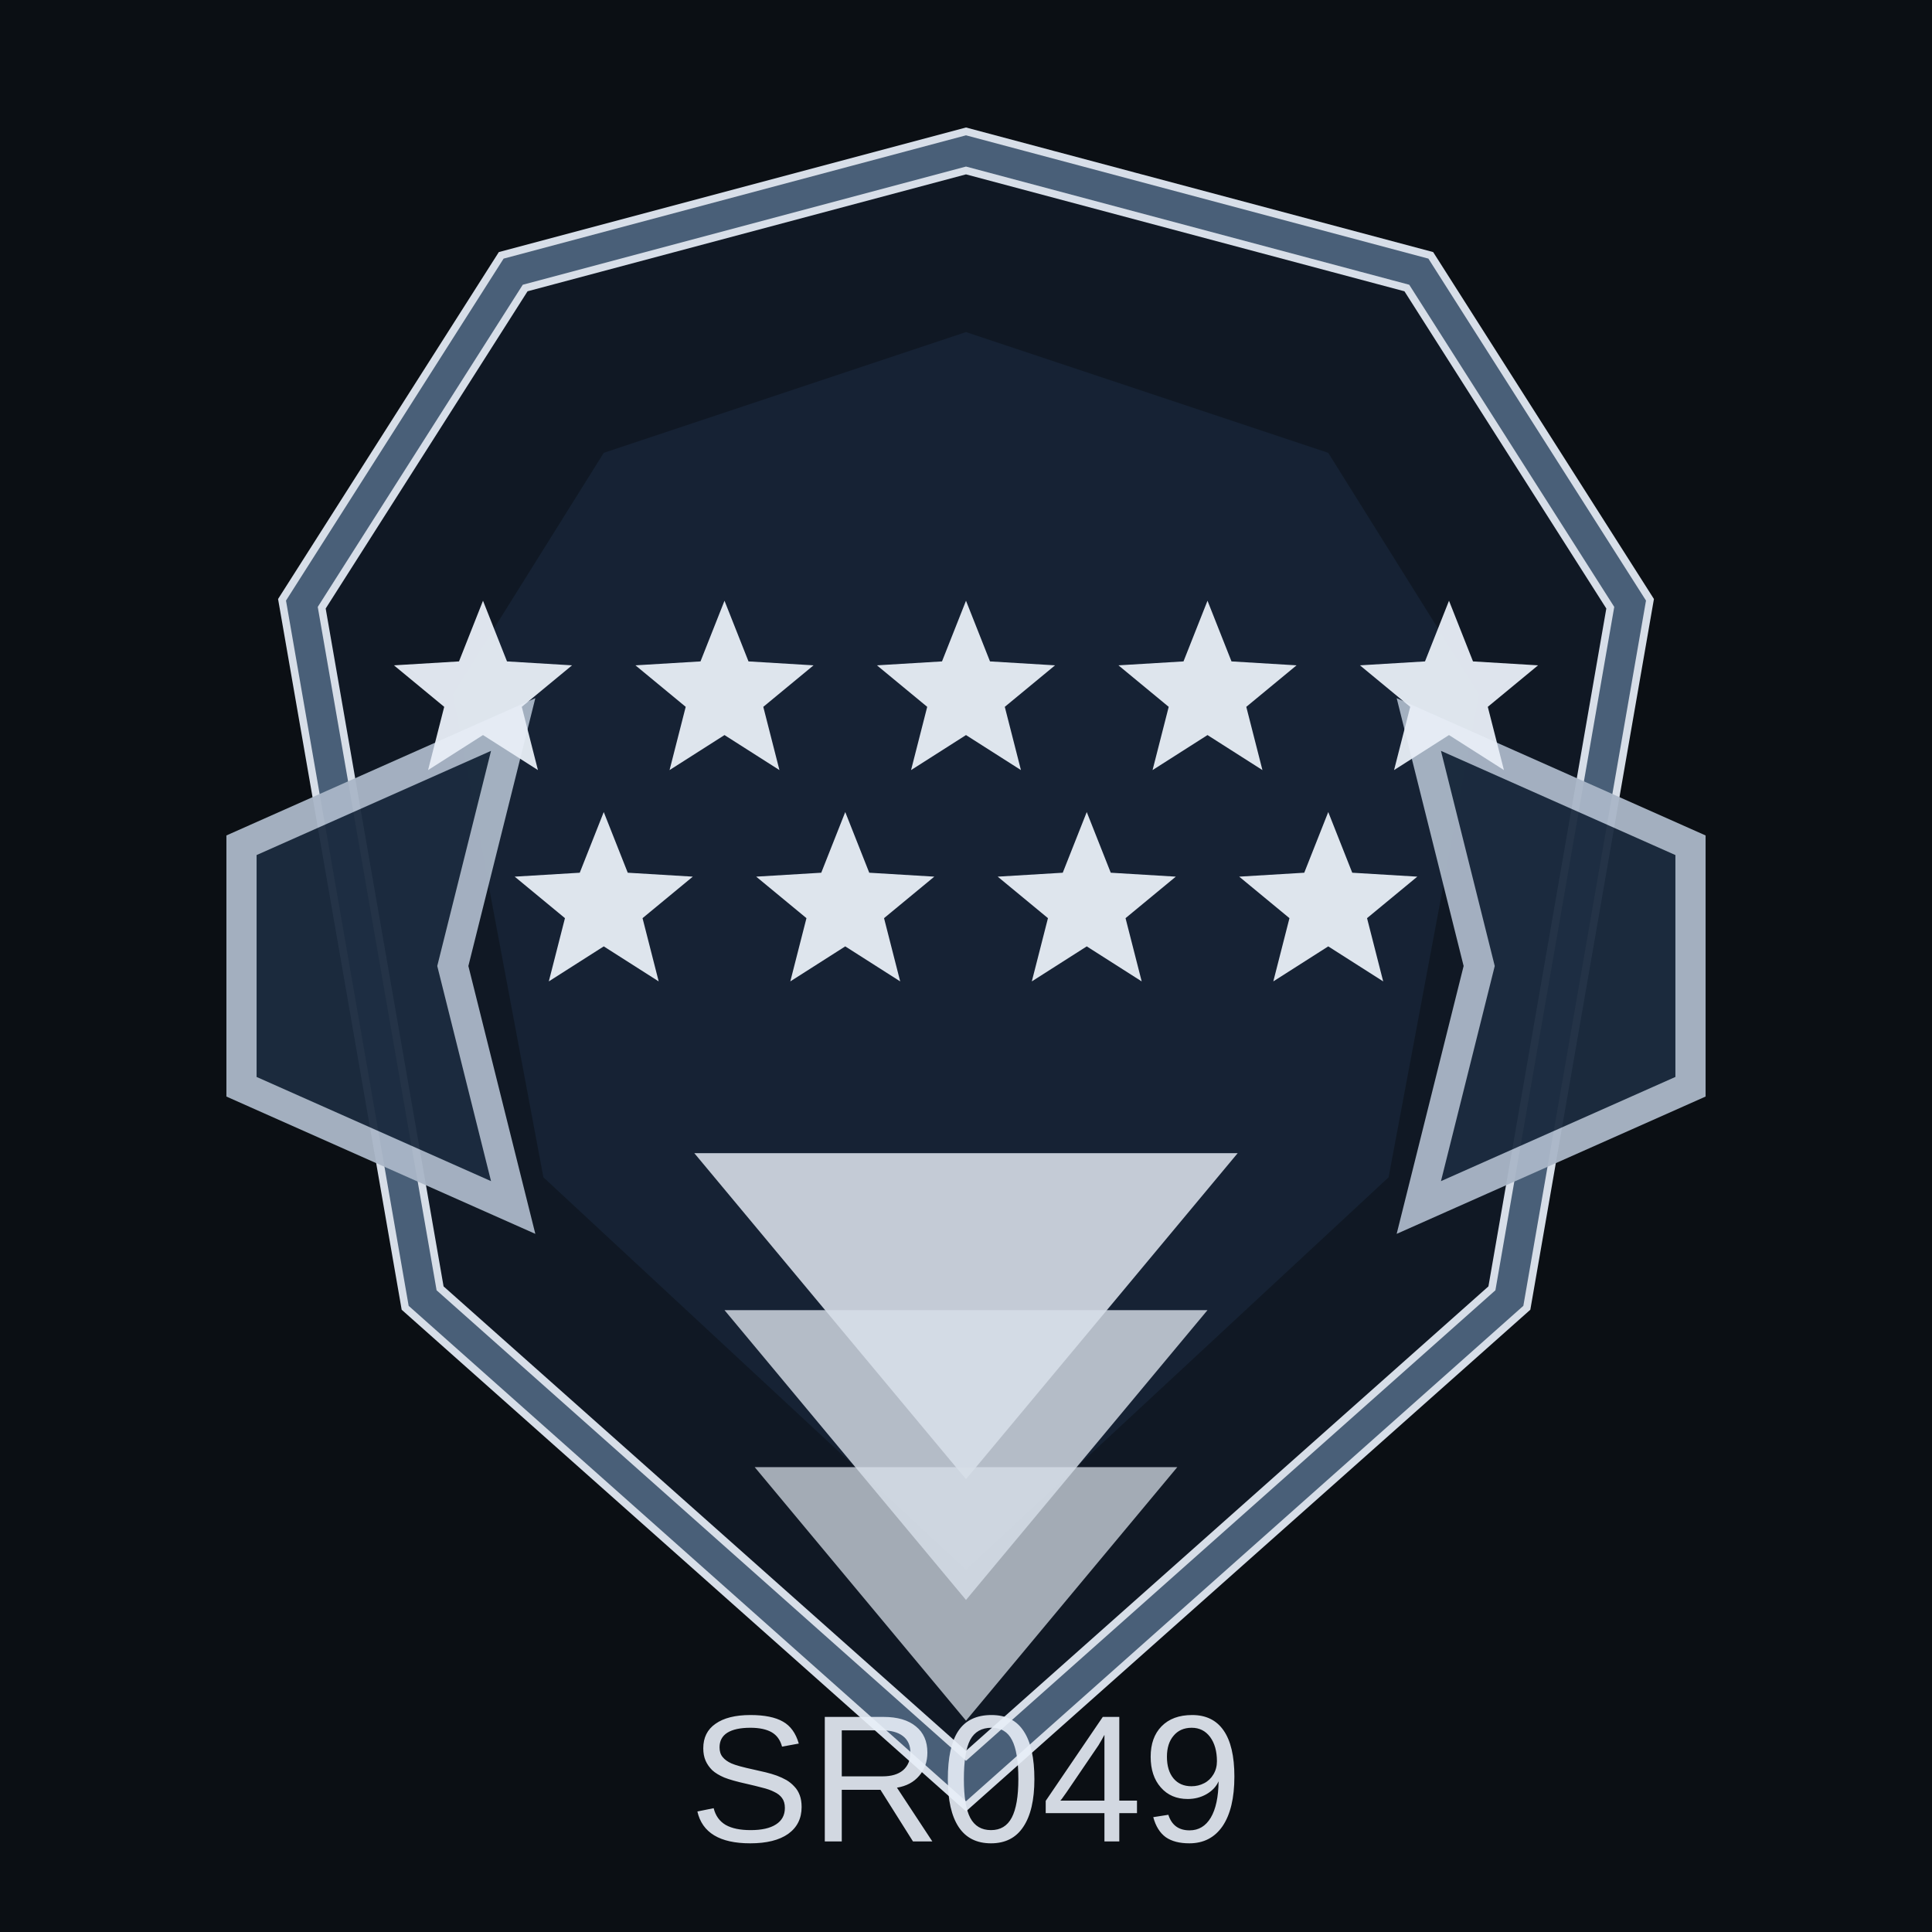
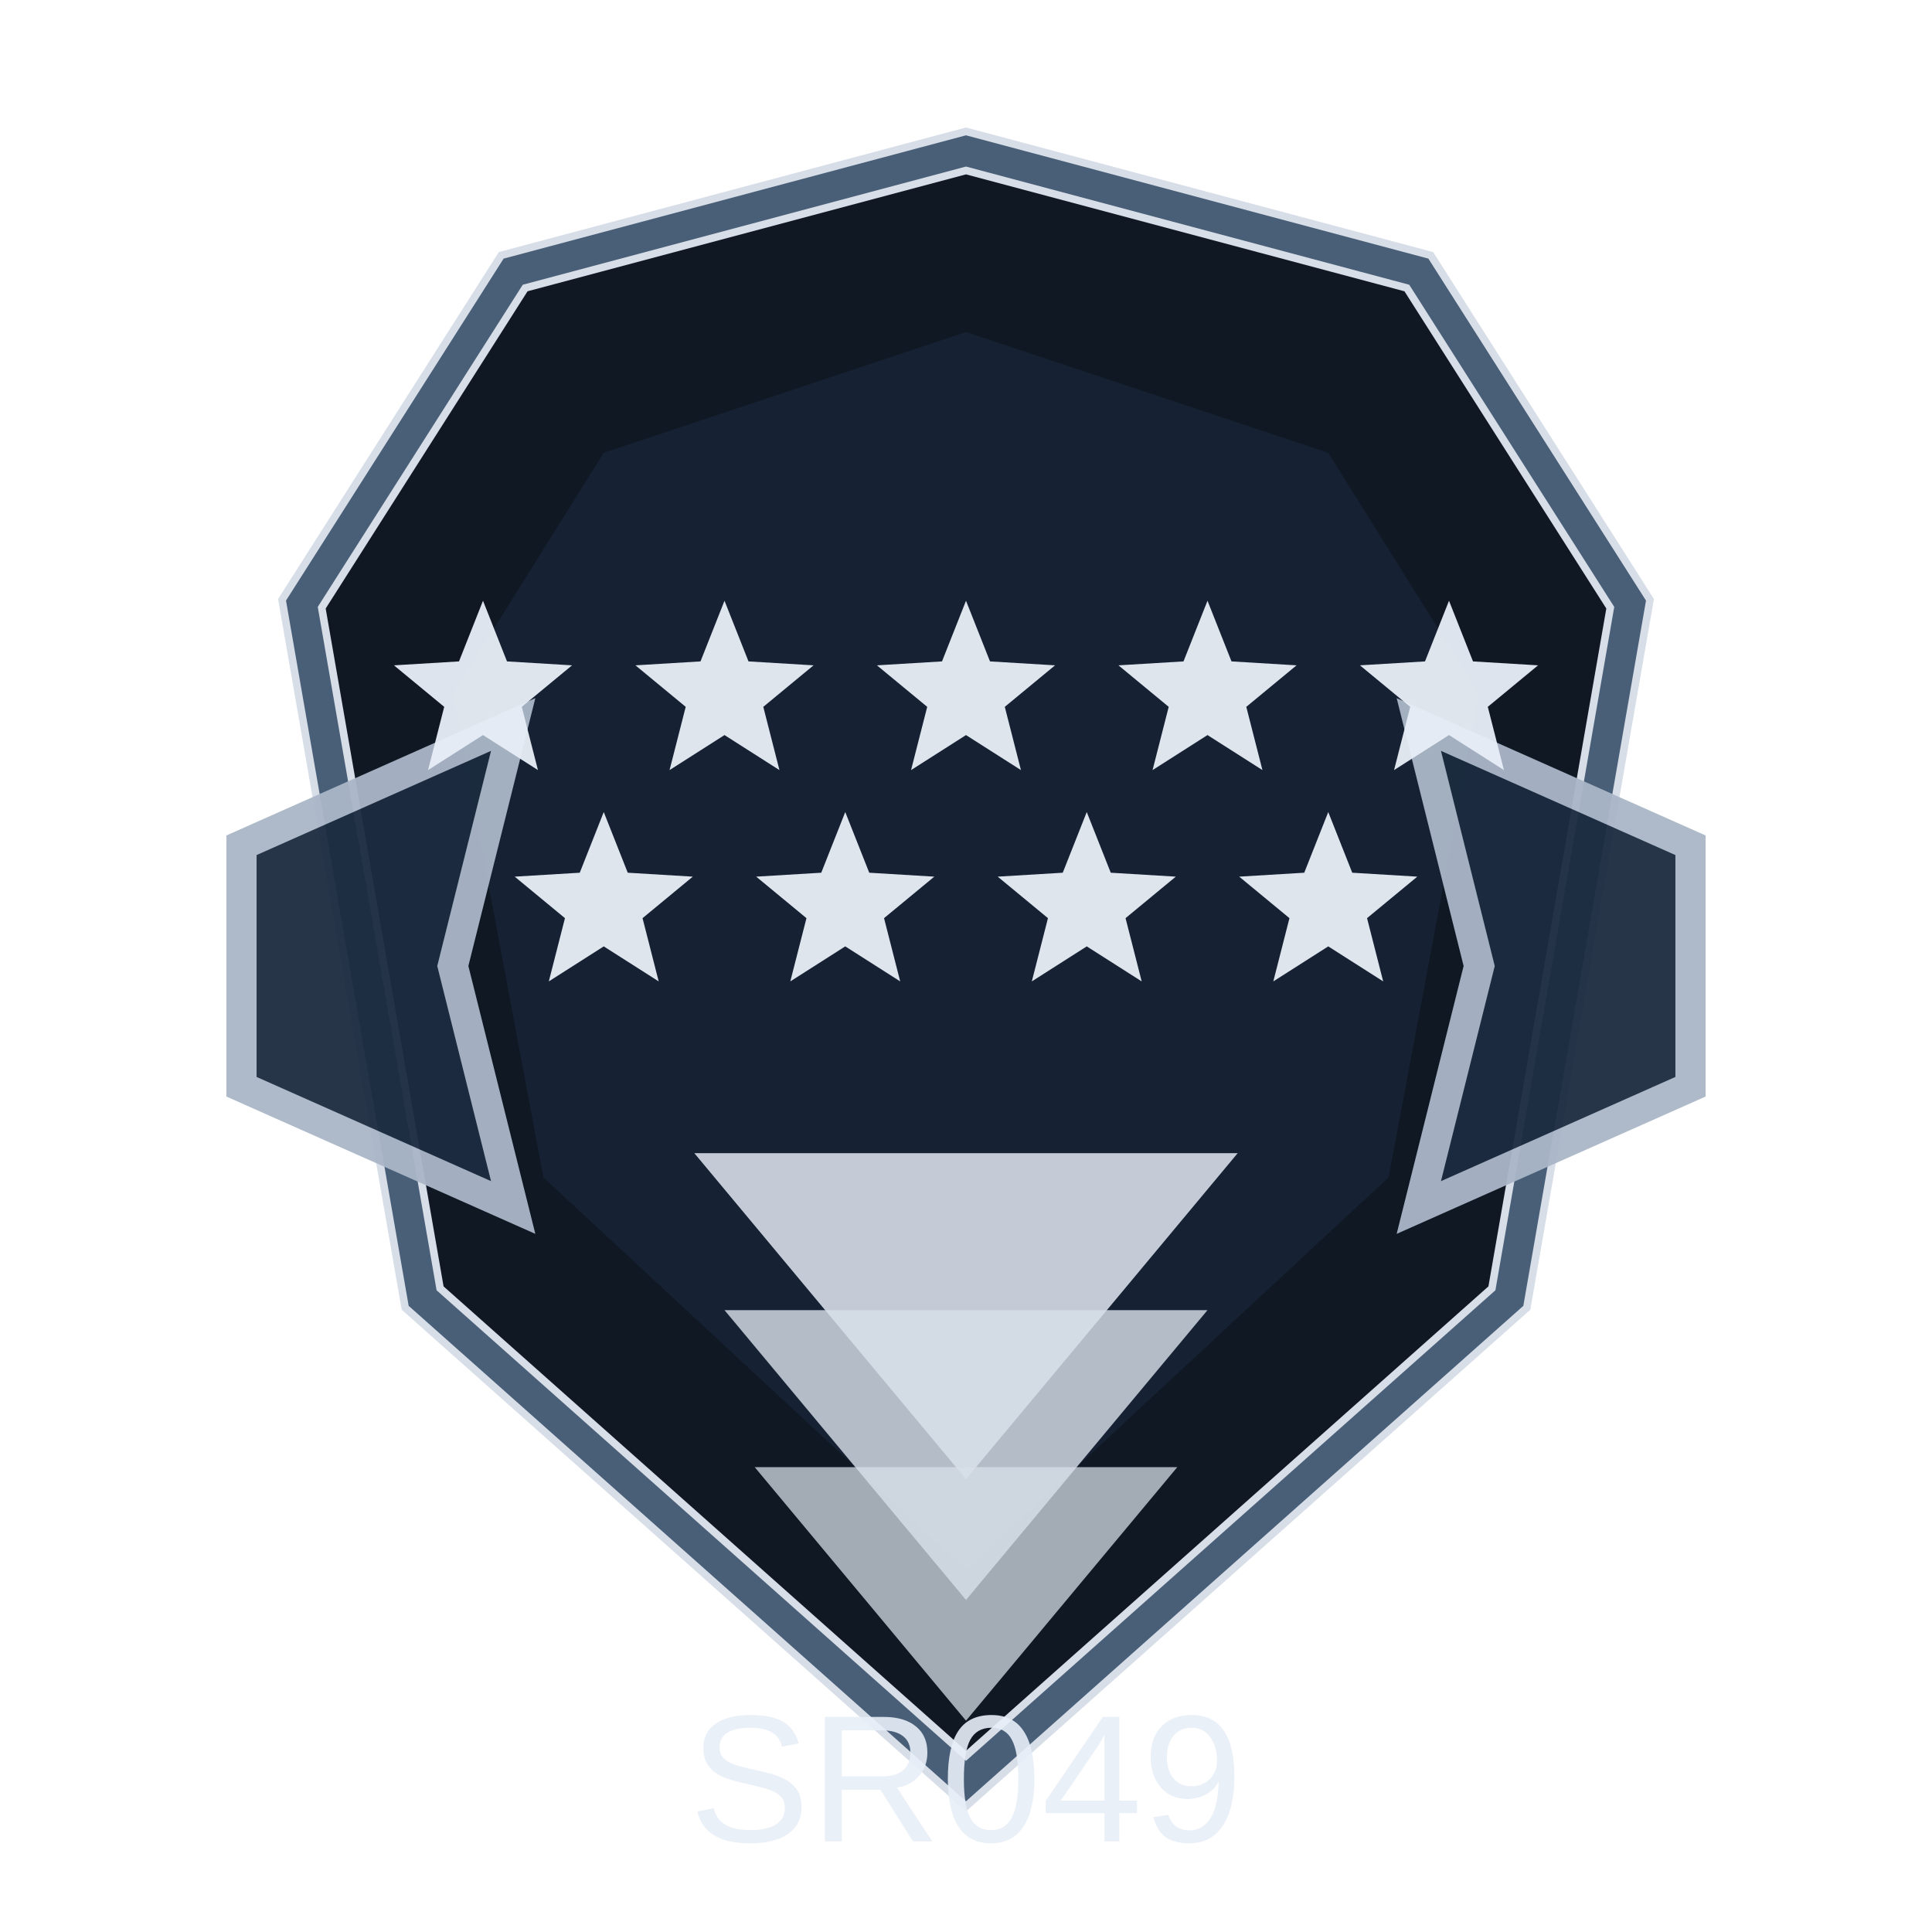
<svg xmlns="http://www.w3.org/2000/svg" width="128" height="128" viewBox="0 0 128 128">
-   <rect x="0" y="0" width="128" height="128" fill="#0b0f14" />
  <path d="M 64 10 L 94 18 L 108 40 L 100 86 L 64 118 L 28 86 L 20 40 L 34 18 Z" fill="#101824" stroke="#d7dee8" stroke-width="3" />
  <path d="M 64 10 L 94 18 L 108 40 L 100 86 L 64 118 L 28 86 L 20 40 L 34 18 Z" fill="none" stroke="#3a516b" stroke-width="2" opacity="0.9" />
  <path d="M64 22 L88 30 L98 46 L92 78 L64 104 L36 78 L30 46 L40 30 Z" fill="#162335" opacity="0.9" />
  <path d="M16 56 L34 48 L30 64 L34 80 L16 72 Z" fill="#1b2b3f" stroke="#aab7c7" stroke-width="2" opacity="0.95" />
  <path d="M112 56 L94 48 L98 64 L94 80 L112 72 Z" fill="#1b2b3f" stroke="#aab7c7" stroke-width="2" opacity="0.95" />
  <path d="M 46.00 76.40 L 64.00 98.00 L 82.00 76.40 L 53.00 76.40 L 64.00 89.60 L 75.00 76.40 Z" fill="#d7dee8" opacity="0.90" />
  <path d="M 48.00 86.80 L 64.00 106.00 L 80.00 86.80 L 55.00 86.80 L 64.00 97.60 L 73.00 86.80 Z" fill="#d7dee8" opacity="0.82" />
  <path d="M 50.00 97.20 L 64.00 114.00 L 78.00 97.20 L 57.00 97.20 L 64.00 105.60 L 71.00 97.20 Z" fill="#d7dee8" opacity="0.74" />
  <path d="M 32.00 39.80 L 33.59 43.82 L 37.90 44.08 L 34.57 46.83 L 35.64 51.02 L 32.00 48.70 L 28.36 51.02 L 29.43 46.83 L 26.10 44.08 L 30.41 43.82 Z" fill="#e8eef7" opacity="0.95" />
  <path d="M 48.00 39.80 L 49.59 43.82 L 53.90 44.08 L 50.57 46.83 L 51.64 51.02 L 48.00 48.70 L 44.36 51.02 L 45.43 46.83 L 42.10 44.08 L 46.41 43.82 Z" fill="#e8eef7" opacity="0.95" />
  <path d="M 64.00 39.80 L 65.59 43.82 L 69.90 44.08 L 66.57 46.83 L 67.64 51.02 L 64.00 48.70 L 60.36 51.02 L 61.43 46.83 L 58.10 44.08 L 62.41 43.82 Z" fill="#e8eef7" opacity="0.95" />
  <path d="M 80.00 39.80 L 81.59 43.82 L 85.90 44.08 L 82.57 46.83 L 83.64 51.02 L 80.00 48.70 L 76.36 51.02 L 77.43 46.83 L 74.10 44.08 L 78.41 43.82 Z" fill="#e8eef7" opacity="0.95" />
  <path d="M 96.00 39.80 L 97.59 43.82 L 101.90 44.08 L 98.57 46.83 L 99.64 51.02 L 96.00 48.70 L 92.36 51.02 L 93.43 46.83 L 90.10 44.08 L 94.41 43.82 Z" fill="#e8eef7" opacity="0.95" />
  <path d="M 40.00 53.80 L 41.59 57.82 L 45.90 58.08 L 42.57 60.83 L 43.64 65.02 L 40.00 62.70 L 36.36 65.02 L 37.43 60.83 L 34.10 58.08 L 38.41 57.82 Z" fill="#e8eef7" opacity="0.95" />
  <path d="M 56.00 53.80 L 57.59 57.82 L 61.90 58.08 L 58.57 60.83 L 59.64 65.02 L 56.00 62.70 L 52.36 65.02 L 53.43 60.83 L 50.10 58.08 L 54.41 57.82 Z" fill="#e8eef7" opacity="0.95" />
  <path d="M 72.00 53.80 L 73.59 57.82 L 77.90 58.08 L 74.57 60.83 L 75.64 65.02 L 72.00 62.70 L 68.36 65.02 L 69.43 60.83 L 66.10 58.08 L 70.41 57.82 Z" fill="#e8eef7" opacity="0.95" />
  <path d="M 88.00 53.80 L 89.59 57.82 L 93.90 58.08 L 90.57 60.83 L 91.64 65.02 L 88.00 62.70 L 84.36 65.02 L 85.43 60.83 L 82.10 58.08 L 86.41 57.82 Z" fill="#e8eef7" opacity="0.95" />
  <text x="64" y="122" text-anchor="middle" font-family="system-ui,Segoe UI,Arial" font-size="12" fill="#e8eef7" opacity="0.9">SR049</text>
</svg>
